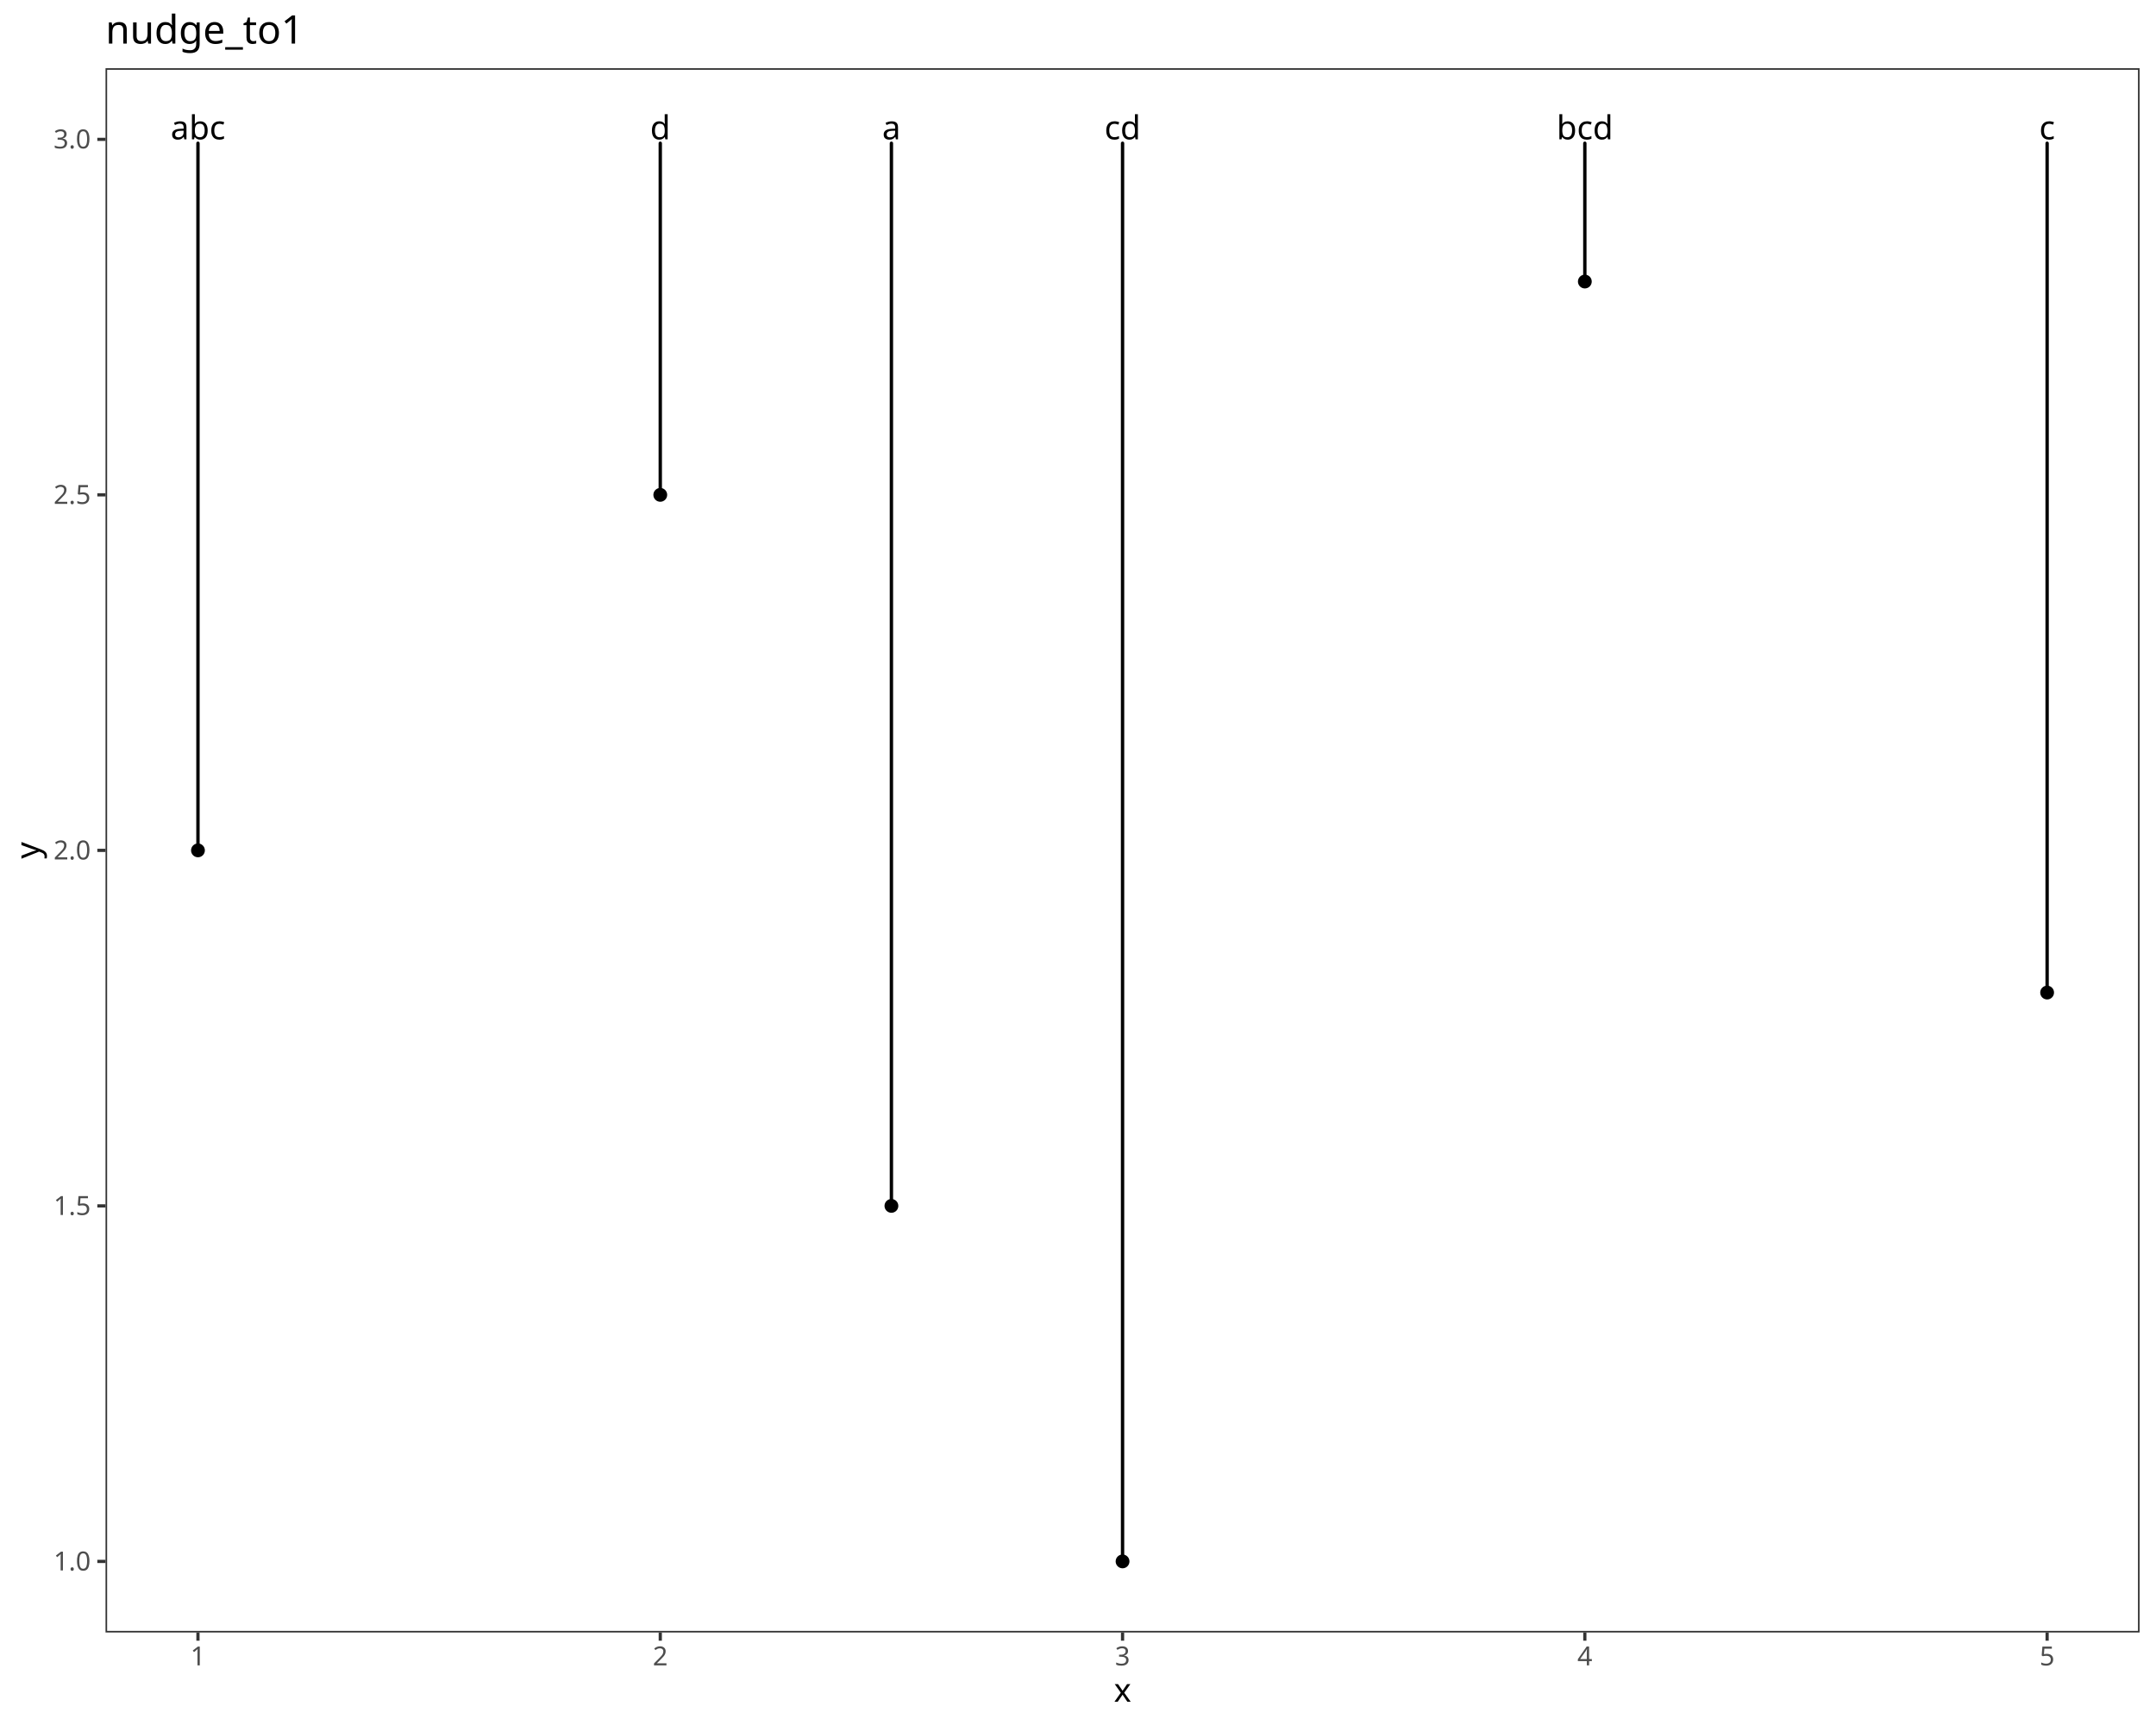
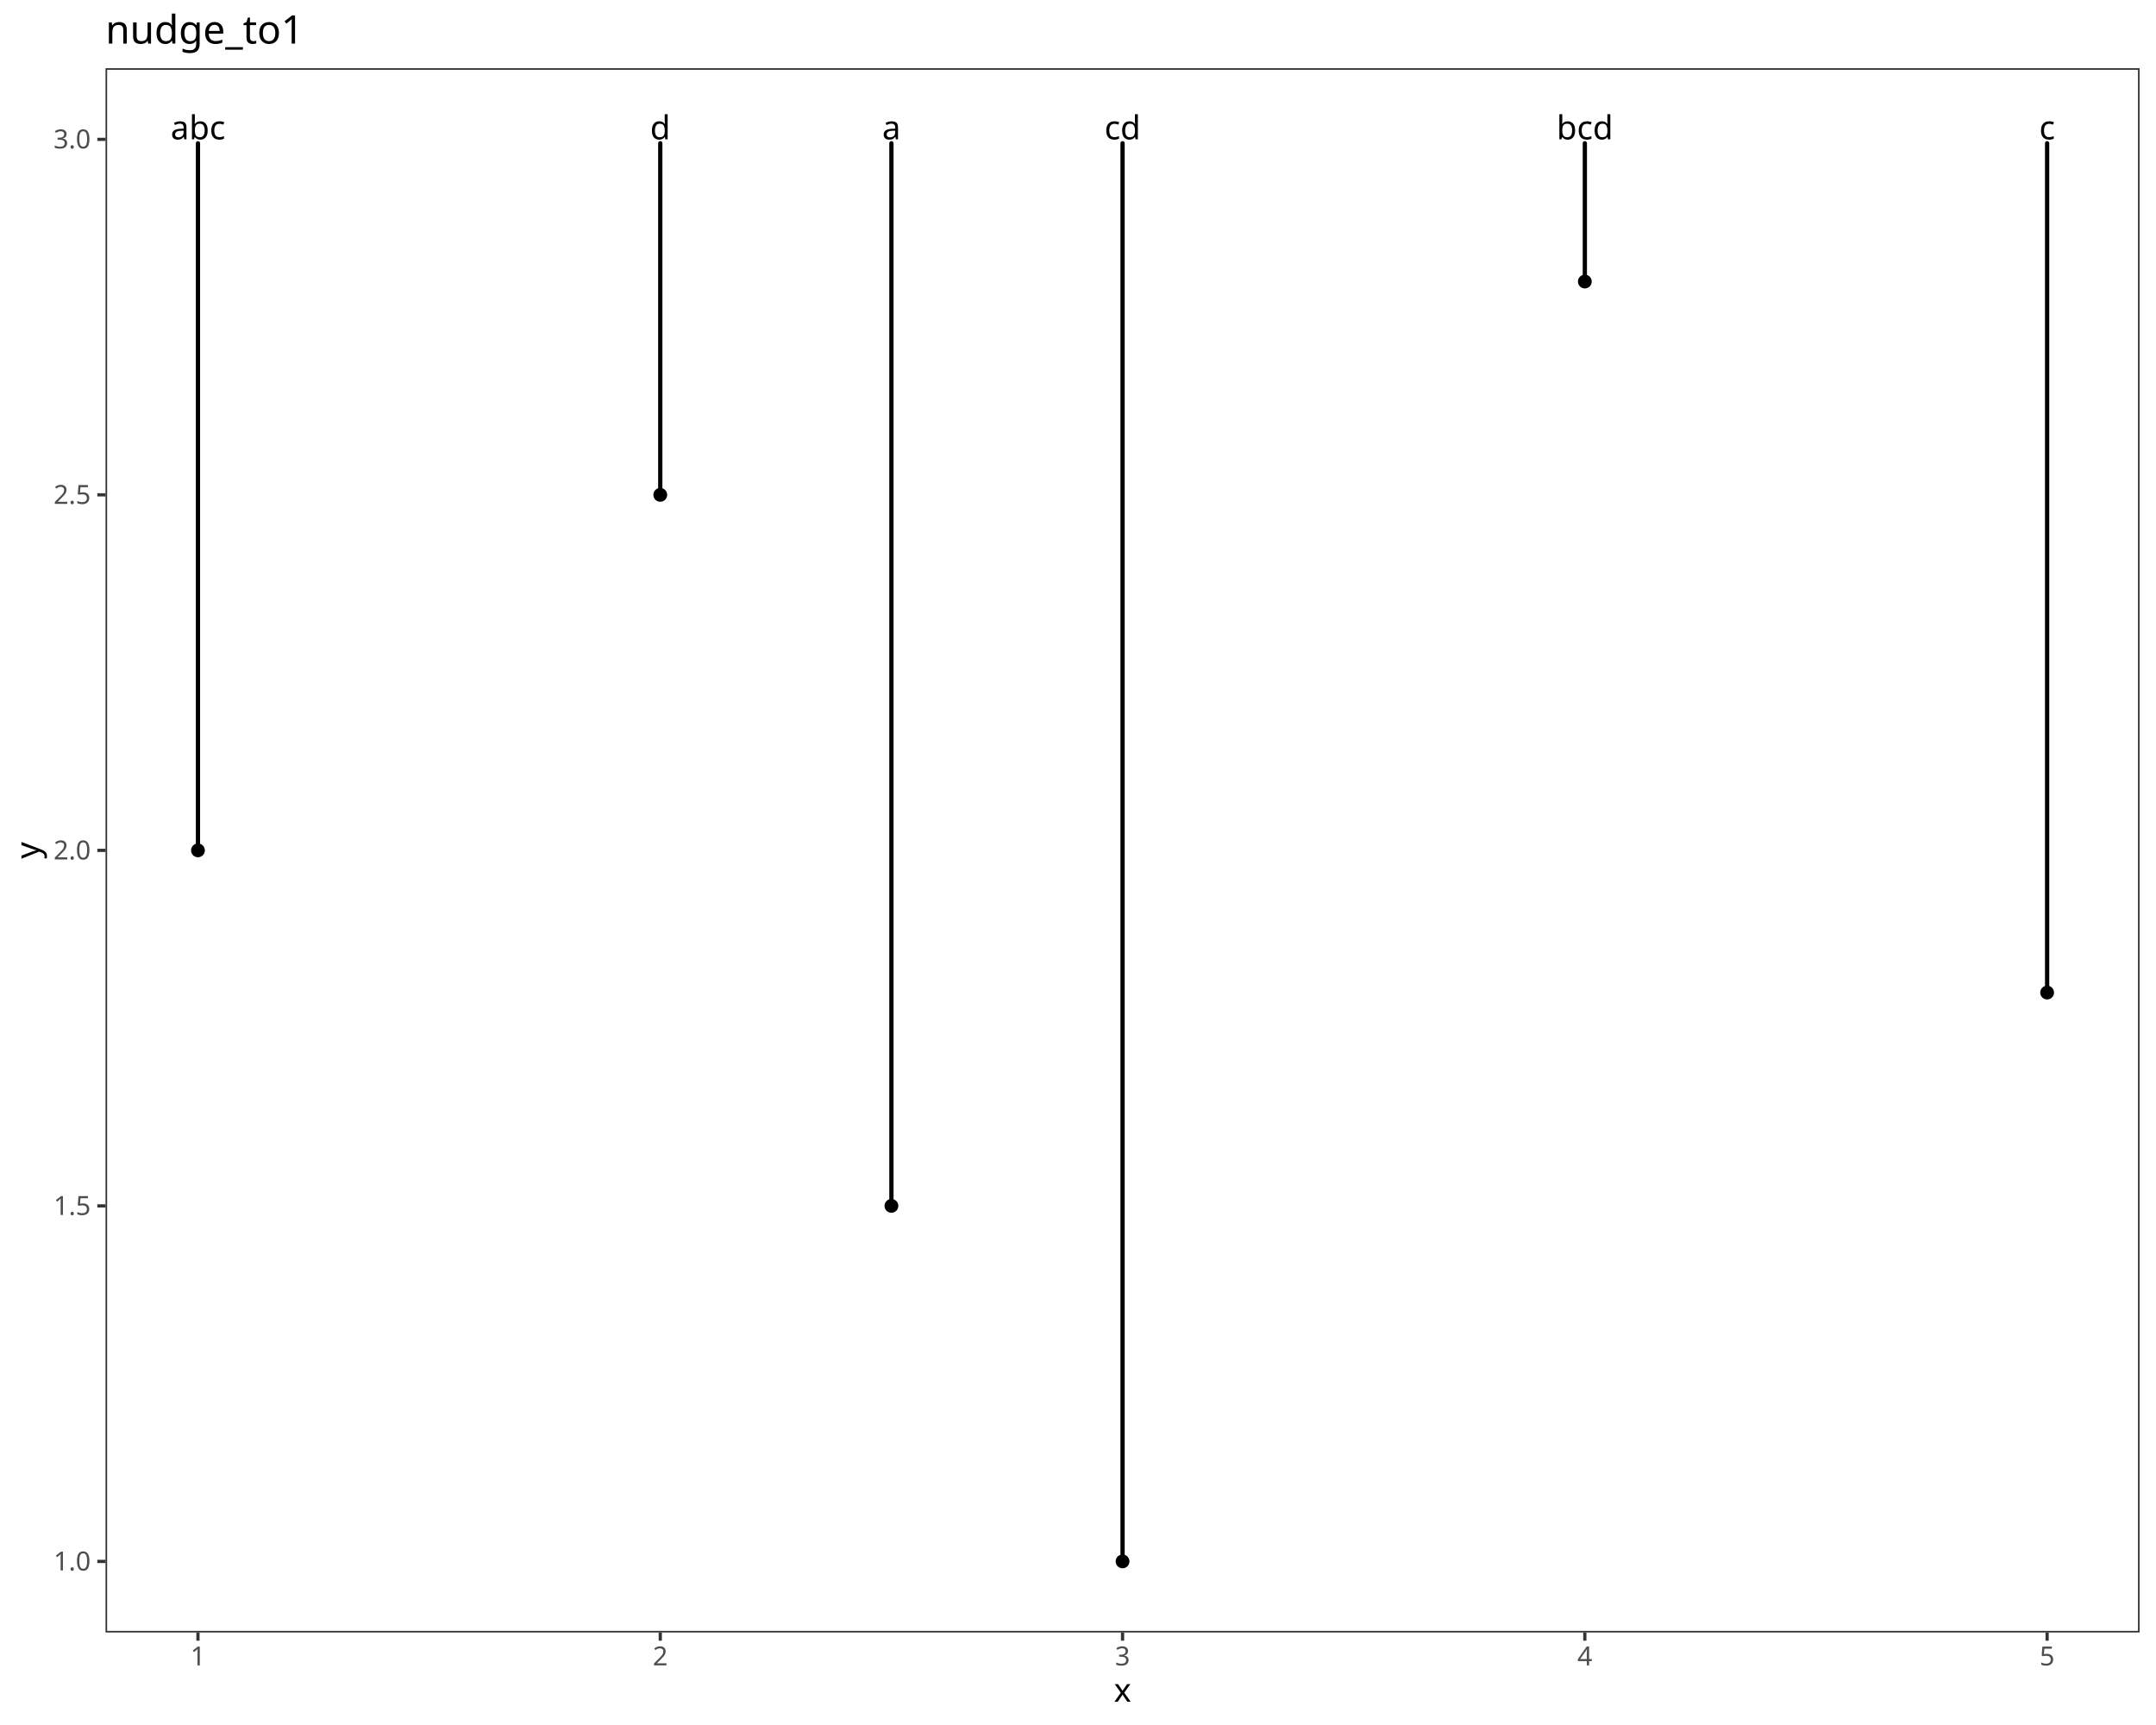
<svg xmlns="http://www.w3.org/2000/svg" class="svglite" data-engine-version="2.0" width="720.00pt" height="576.00pt" viewBox="0 0 720.00 576.00">
  <defs>
    <style type="text/css">
    .svglite line, .svglite polyline, .svglite polygon, .svglite path, .svglite rect, .svglite circle {
      fill: none;
      stroke: #000000;
      stroke-linecap: round;
      stroke-linejoin: round;
      stroke-miterlimit: 10.00;
    }
  </style>
  </defs>
  <rect width="100%" height="100%" style="stroke: none; fill: #FFFFFF;" />
  <defs>
    <clipPath id="cpMC4wMHw3MjAuMDB8MC4wMHw1NzYuMDA=">
      <rect x="0.00" y="0.00" width="720.00" height="576.00" />
    </clipPath>
  </defs>
  <g clip-path="url(#cpMC4wMHw3MjAuMDB8MC4wMHw1NzYuMDA=)">
    <rect x="0.00" y="0.00" width="720.00" height="576.00" style="stroke-width: 1.07; stroke: #FFFFFF; fill: #FFFFFF;" />
  </g>
  <defs>
    <clipPath id="cpMzUuMjR8NzE0LjUyfDIyLjc4fDU0NS4xMQ==">
      <rect x="35.24" y="22.78" width="679.28" height="522.33" />
    </clipPath>
  </defs>
  <g clip-path="url(#cpMzUuMjR8NzE0LjUyfDIyLjc4fDU0NS4xMQ==)">
    <rect x="35.24" y="22.78" width="679.28" height="522.33" style="stroke-width: 1.07; stroke: none; fill: #FFFFFF;" />
    <circle cx="66.11" cy="283.95" r="1.95" style="stroke-width: 0.71; fill: #000000;" />
    <circle cx="374.88" cy="521.37" r="1.95" style="stroke-width: 0.71; fill: #000000;" />
    <circle cx="220.50" cy="165.24" r="1.95" style="stroke-width: 0.71; fill: #000000;" />
    <circle cx="683.64" cy="331.43" r="1.95" style="stroke-width: 0.71; fill: #000000;" />
    <circle cx="529.26" cy="94.01" r="1.95" style="stroke-width: 0.71; fill: #000000;" />
    <circle cx="297.69" cy="402.66" r="1.95" style="stroke-width: 0.71; fill: #000000;" />
-     <line x1="66.11" y1="47.83" x2="66.11" y2="283.95" style="stroke-width: 1.12;" />
+     <line x1="66.11" y1="47.83" x2="66.11" y2="283.95" style="stroke-width: 1.42;" />
    <text x="66.11" y="46.53" text-anchor="middle" style="font-size: 11.04px; font-family: sans;" textLength="17.80px" lengthAdjust="spacingAndGlyphs">abc</text>
-     <line x1="374.88" y1="47.83" x2="374.88" y2="521.37" style="stroke-width: 1.12;" />
+     <line x1="374.88" y1="47.83" x2="374.88" y2="521.37" style="stroke-width: 1.42;" />
    <text x="374.88" y="46.53" text-anchor="middle" style="font-size: 11.04px; font-family: sans;" textLength="11.66px" lengthAdjust="spacingAndGlyphs">cd</text>
-     <line x1="220.50" y1="47.83" x2="220.50" y2="165.24" style="stroke-width: 1.12;" />
+     <line x1="220.50" y1="47.83" x2="220.50" y2="165.24" style="stroke-width: 1.42;" />
    <text x="220.50" y="46.53" text-anchor="middle" style="font-size: 11.04px; font-family: sans;" textLength="6.14px" lengthAdjust="spacingAndGlyphs">d</text>
-     <line x1="683.64" y1="47.83" x2="683.64" y2="331.43" style="stroke-width: 1.12;" />
+     <line x1="683.64" y1="47.83" x2="683.64" y2="331.43" style="stroke-width: 1.42;" />
    <text x="683.64" y="46.53" text-anchor="middle" style="font-size: 11.04px; font-family: sans;" textLength="5.52px" lengthAdjust="spacingAndGlyphs">c</text>
-     <line x1="529.26" y1="47.83" x2="529.26" y2="94.01" style="stroke-width: 1.12;" />
+     <line x1="529.26" y1="47.83" x2="529.26" y2="94.01" style="stroke-width: 1.42;" />
    <text x="529.26" y="46.53" text-anchor="middle" style="font-size: 11.04px; font-family: sans;" textLength="17.80px" lengthAdjust="spacingAndGlyphs">bcd</text>
-     <line x1="297.69" y1="47.83" x2="297.69" y2="402.66" style="stroke-width: 1.12;" />
+     <line x1="297.69" y1="47.83" x2="297.69" y2="402.66" style="stroke-width: 1.42;" />
    <text x="297.69" y="46.53" text-anchor="middle" style="font-size: 11.04px; font-family: sans;" textLength="6.14px" lengthAdjust="spacingAndGlyphs">a</text>
    <rect x="35.24" y="22.78" width="679.28" height="522.33" style="stroke-width: 1.07; stroke: #333333;" />
  </g>
  <g clip-path="url(#cpMC4wMHw3MjAuMDB8MC4wMHw1NzYuMDA=)">
    <text x="30.31" y="524.40" text-anchor="end" style="font-size: 8.80px; fill: #4D4D4D; font-family: sans;" textLength="12.23px" lengthAdjust="spacingAndGlyphs">1.0</text>
    <text x="30.31" y="405.69" text-anchor="end" style="font-size: 8.80px; fill: #4D4D4D; font-family: sans;" textLength="12.23px" lengthAdjust="spacingAndGlyphs">1.5</text>
    <text x="30.31" y="286.98" text-anchor="end" style="font-size: 8.80px; fill: #4D4D4D; font-family: sans;" textLength="12.23px" lengthAdjust="spacingAndGlyphs">2.0</text>
    <text x="30.31" y="168.26" text-anchor="end" style="font-size: 8.80px; fill: #4D4D4D; font-family: sans;" textLength="12.23px" lengthAdjust="spacingAndGlyphs">2.5</text>
    <text x="30.31" y="49.55" text-anchor="end" style="font-size: 8.80px; fill: #4D4D4D; font-family: sans;" textLength="12.23px" lengthAdjust="spacingAndGlyphs">3.0</text>
    <polyline points="32.50,521.37 35.24,521.37 " style="stroke-width: 1.07; stroke: #333333; stroke-linecap: butt;" />
    <polyline points="32.50,402.66 35.24,402.66 " style="stroke-width: 1.07; stroke: #333333; stroke-linecap: butt;" />
    <polyline points="32.50,283.95 35.24,283.95 " style="stroke-width: 1.07; stroke: #333333; stroke-linecap: butt;" />
    <polyline points="32.50,165.24 35.24,165.24 " style="stroke-width: 1.07; stroke: #333333; stroke-linecap: butt;" />
    <polyline points="32.50,46.53 35.24,46.53 " style="stroke-width: 1.07; stroke: #333333; stroke-linecap: butt;" />
    <polyline points="66.11,547.85 66.11,545.11 " style="stroke-width: 1.07; stroke: #333333; stroke-linecap: butt;" />
    <polyline points="220.50,547.85 220.50,545.11 " style="stroke-width: 1.07; stroke: #333333; stroke-linecap: butt;" />
    <polyline points="374.88,547.85 374.88,545.11 " style="stroke-width: 1.07; stroke: #333333; stroke-linecap: butt;" />
    <polyline points="529.26,547.85 529.26,545.11 " style="stroke-width: 1.07; stroke: #333333; stroke-linecap: butt;" />
    <polyline points="683.64,547.85 683.64,545.11 " style="stroke-width: 1.07; stroke: #333333; stroke-linecap: butt;" />
    <text x="66.11" y="556.10" text-anchor="middle" style="font-size: 8.80px; fill: #4D4D4D; font-family: sans;" textLength="4.89px" lengthAdjust="spacingAndGlyphs">1</text>
    <text x="220.50" y="556.10" text-anchor="middle" style="font-size: 8.80px; fill: #4D4D4D; font-family: sans;" textLength="4.89px" lengthAdjust="spacingAndGlyphs">2</text>
    <text x="374.88" y="556.10" text-anchor="middle" style="font-size: 8.80px; fill: #4D4D4D; font-family: sans;" textLength="4.89px" lengthAdjust="spacingAndGlyphs">3</text>
    <text x="529.26" y="556.10" text-anchor="middle" style="font-size: 8.80px; fill: #4D4D4D; font-family: sans;" textLength="4.89px" lengthAdjust="spacingAndGlyphs">4</text>
    <text x="683.64" y="556.10" text-anchor="middle" style="font-size: 8.80px; fill: #4D4D4D; font-family: sans;" textLength="4.89px" lengthAdjust="spacingAndGlyphs">5</text>
    <text x="374.88" y="568.24" text-anchor="middle" style="font-size: 11.00px; font-family: sans;" textLength="5.50px" lengthAdjust="spacingAndGlyphs">x</text>
    <text transform="translate(13.05,283.95) rotate(-90)" text-anchor="middle" style="font-size: 11.00px; font-family: sans;" textLength="5.50px" lengthAdjust="spacingAndGlyphs">y</text>
    <text x="35.24" y="14.56" style="font-size: 13.20px; font-family: sans;" textLength="62.40px" lengthAdjust="spacingAndGlyphs">nudge_to1</text>
  </g>
</svg>
